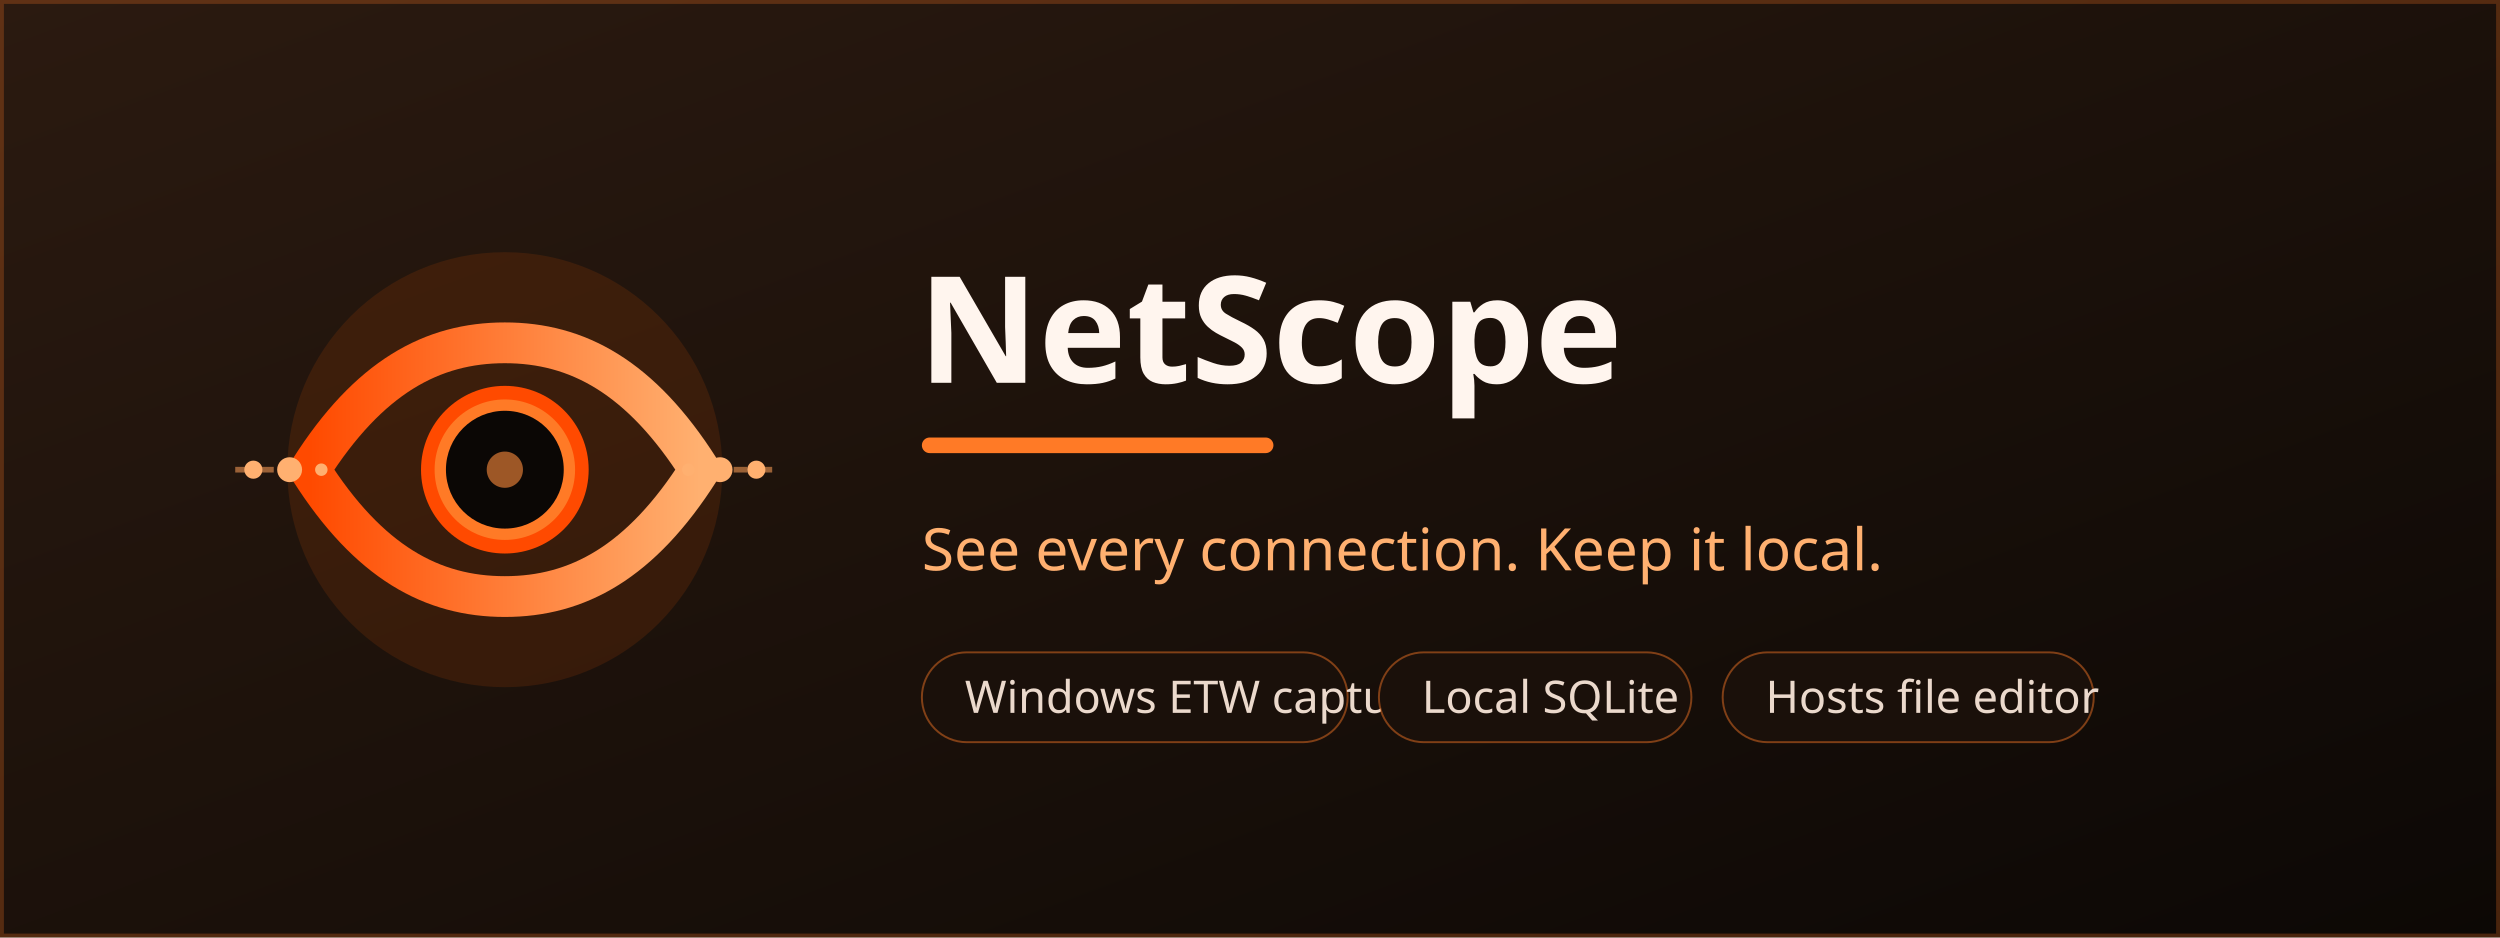
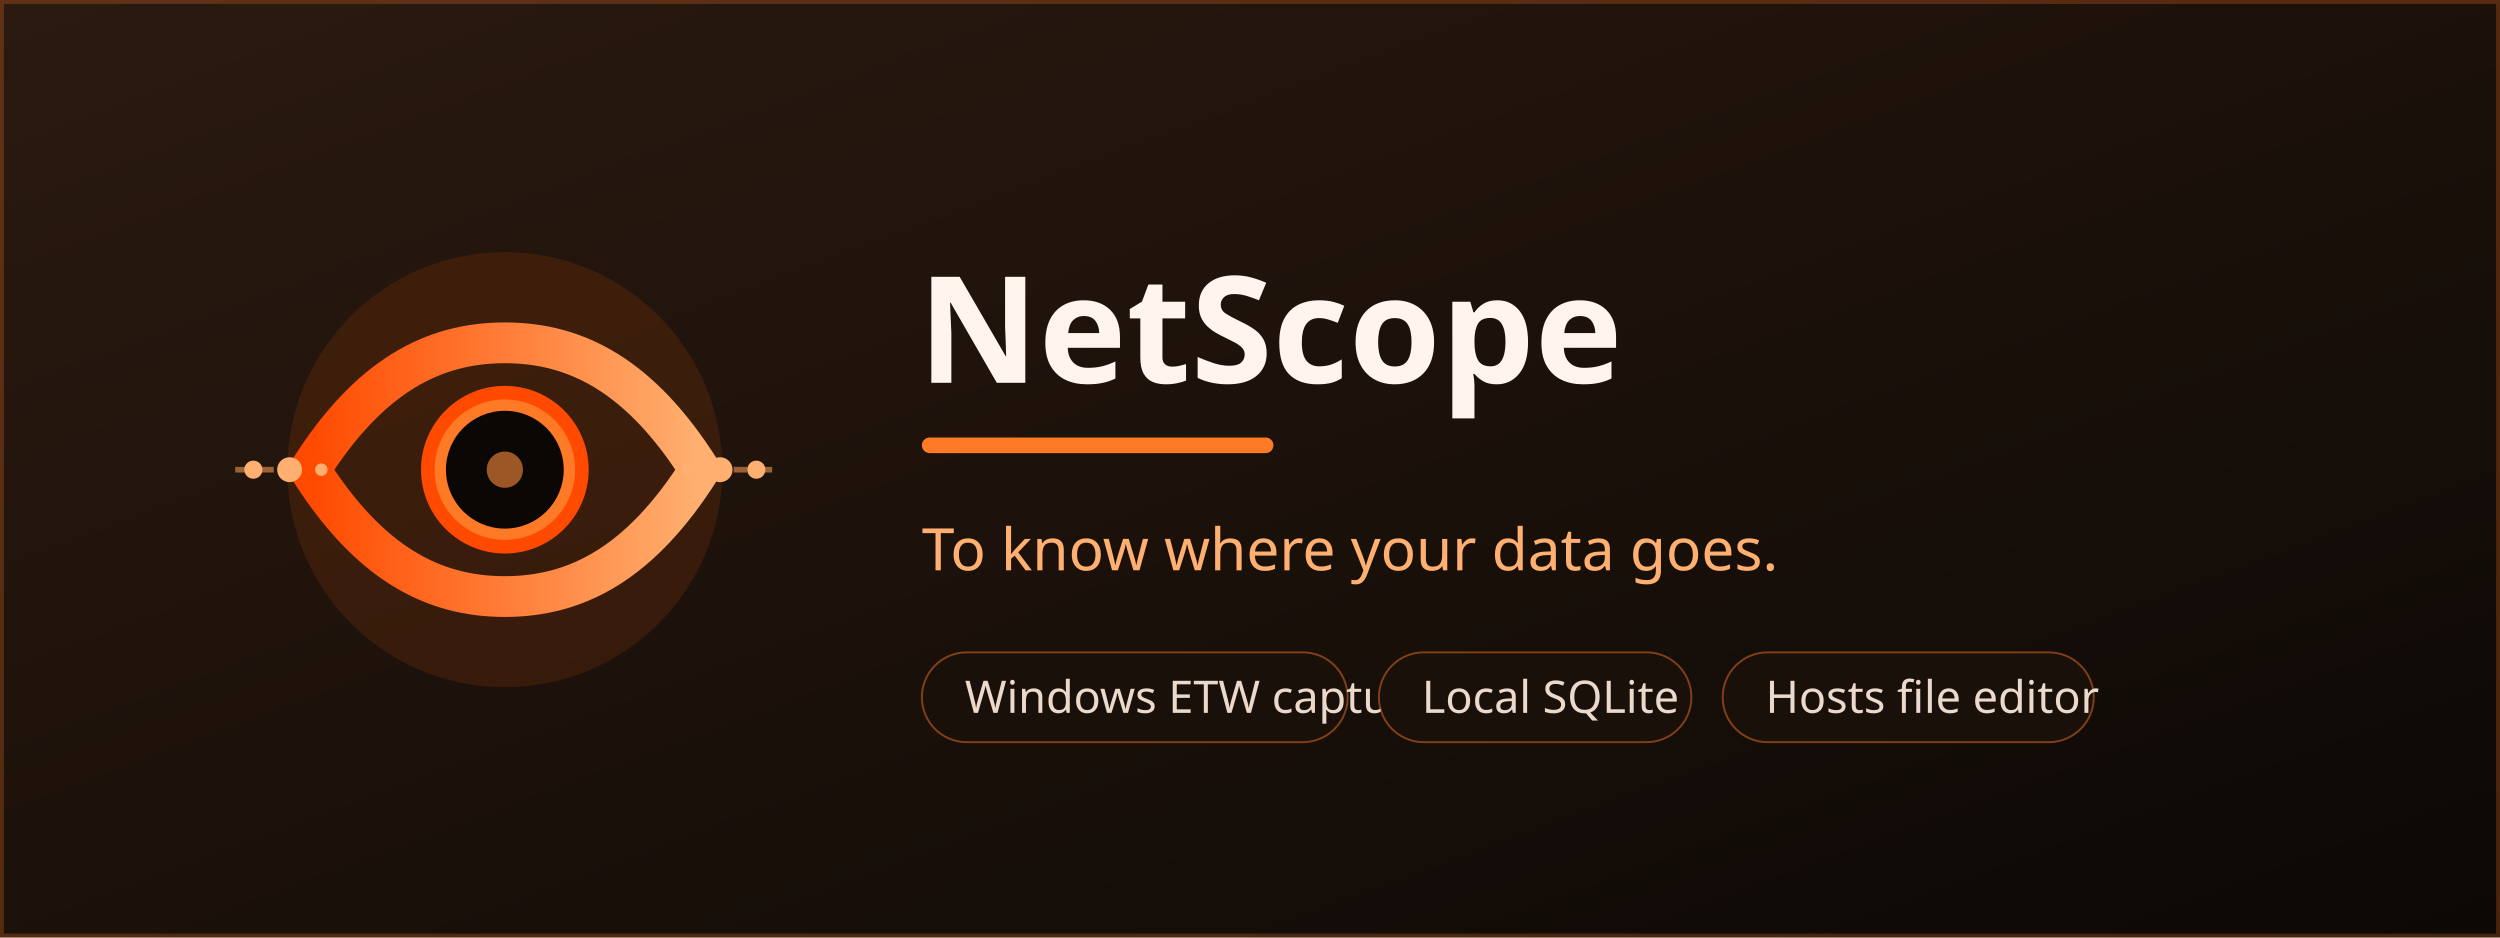
<svg xmlns="http://www.w3.org/2000/svg" width="1280" height="480" viewBox="0 0 1280 480" role="img" aria-label="NetScope">
  <defs>
    <linearGradient id="bg" x1="0" y1="0" x2="1" y2="1">
      <stop offset="0" stop-color="#2B1A10" />
      <stop offset="1" stop-color="#0C0805" />
    </linearGradient>
    <linearGradient id="eye" x1="0" y1="0" x2="1" y2="0">
      <stop offset="0" stop-color="#FF4A00" />
      <stop offset="1" stop-color="#FFB070" />
    </linearGradient>
  </defs>
  <rect width="1280" height="480" fill="url(#bg)" />
  <rect x="1" y="1" width="1278" height="478" fill="none" stroke="#FF7A26" stroke-opacity="0.25" stroke-width="2" />
  <g transform="translate(110 92) scale(1.16)">
    <circle cx="128" cy="128" r="96" fill="#FF5C00" fill-opacity="0.12" />
    <g fill="none" stroke="#FFA05A" stroke-opacity="0.55" stroke-width="2.5" stroke-dasharray="6 5">
      <path d="M9 128 H38" />
      <path d="M218 128 H247" />
    </g>
    <path d="M42 128 C68 87 96 72 128 72 C160 72 188 87 214 128 C188 169 160 184 128 184 C96 184 68 169 42 128Z" fill="none" stroke="url(#eye)" stroke-width="18" stroke-linejoin="round" />
    <circle cx="128" cy="128" r="37" fill="#FF4A00" />
    <circle cx="128" cy="128" r="31" fill="#FF7A26" />
    <circle cx="128" cy="128" r="26" fill="#0B0705" />
    <circle cx="128" cy="128" r="8" fill="#FF8C3C" fill-opacity="0.6" />
    <g fill="#FFB070">
      <circle cx="17" cy="128" r="4" />
      <circle cx="33" cy="128" r="5.5" />
      <circle cx="47" cy="128" r="2.75" />
      <circle cx="209" cy="128" r="2.75" />
      <circle cx="223" cy="128" r="5.5" />
      <circle cx="239" cy="128" r="4" />
    </g>
  </g>
  <text x="470" y="196" font-family="Segoe UI, Ubuntu, Cantarell, sans-serif" font-weight="700" font-size="76" fill="#FFF5EE">NetScope</text>
  <rect x="472" y="224" width="180" height="8" rx="4" fill="#FF7A26" />
-   <text x="472" y="292" font-family="Segoe UI, Ubuntu, Cantarell, sans-serif" font-size="30" fill="#FFB070">See every connection. Keep it local.</text>
+   <text x="472" y="292" font-family="Segoe UI, Ubuntu, Cantarell, sans-serif" font-size="30" fill="#FFB070">To know where your data goes.</text>
  <g font-family="Segoe UI, Ubuntu, Cantarell, sans-serif" font-size="23" fill="#EBD9CC">
    <rect x="472" y="334" width="218" height="46" rx="23" fill="#1A100A" stroke="#FF7A26" stroke-opacity="0.45" />
    <text x="494" y="365">Windows ETW capture</text>
    <rect x="706" y="334" width="160" height="46" rx="23" fill="#1A100A" stroke="#FF7A26" stroke-opacity="0.45" />
    <text x="728" y="365">Local SQLite</text>
    <rect x="882" y="334" width="190" height="46" rx="23" fill="#1A100A" stroke="#FF7A26" stroke-opacity="0.45" />
    <text x="904" y="365">Hosts file editor</text>
  </g>
</svg>
